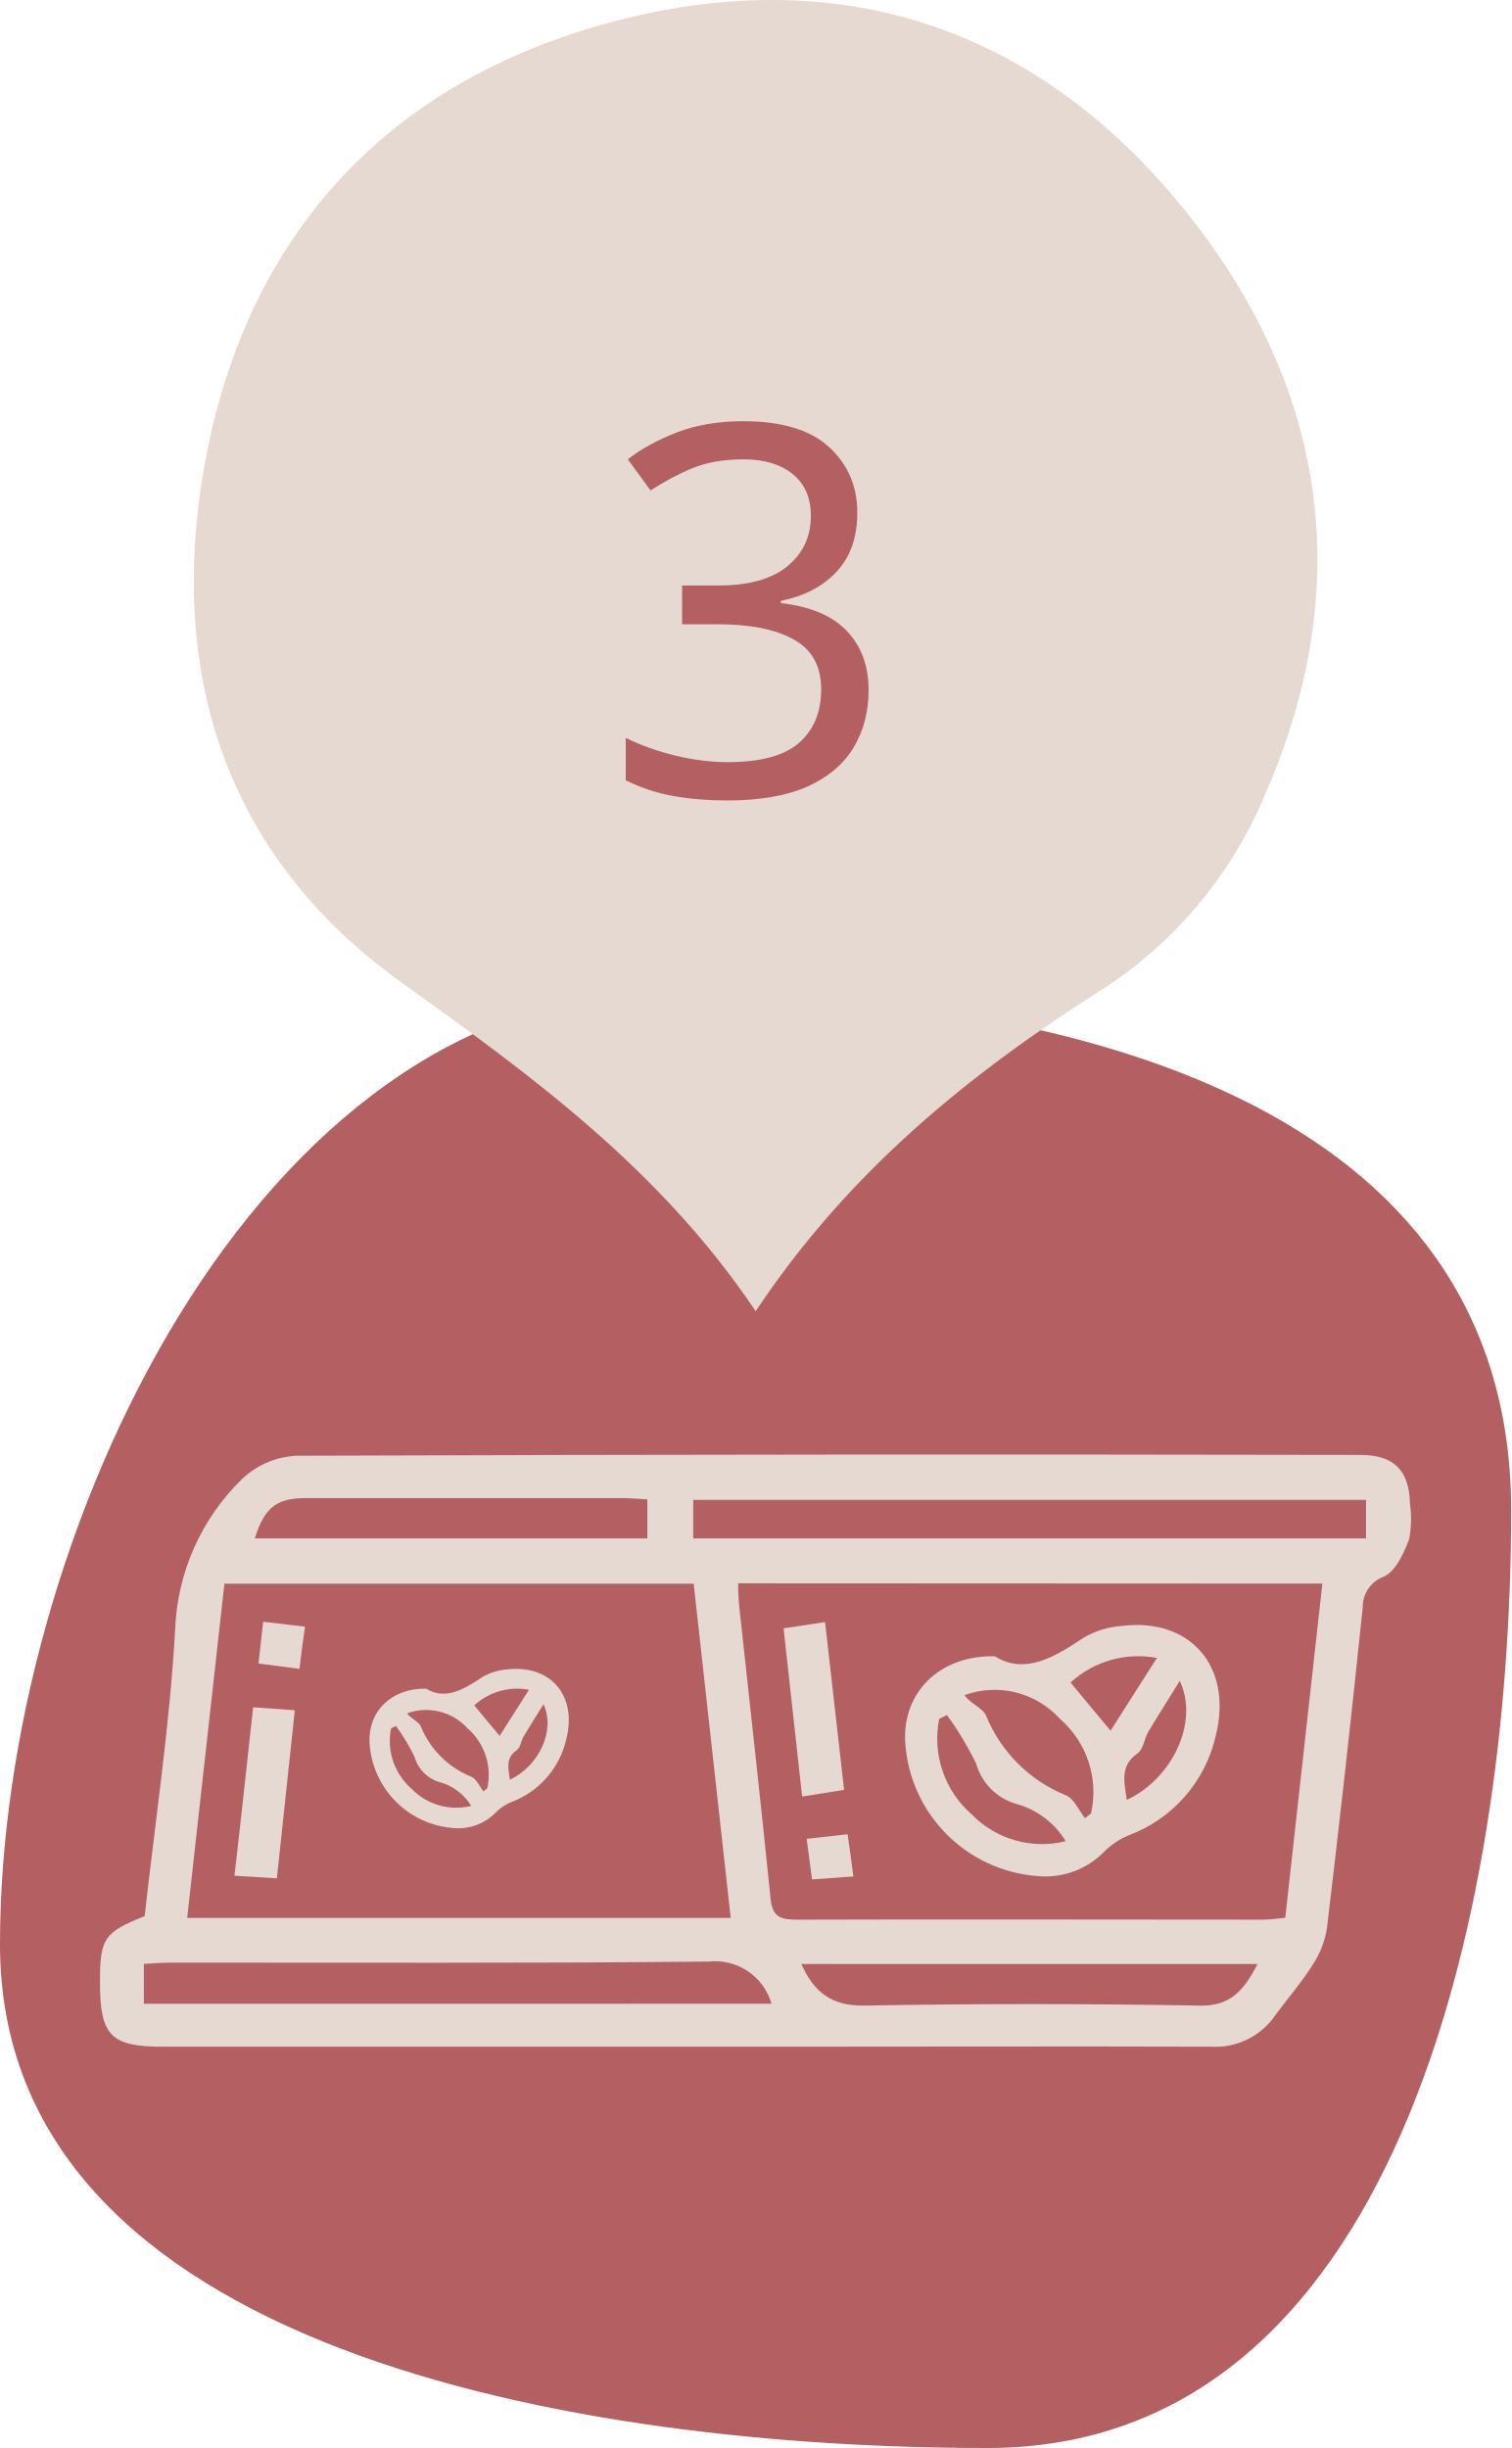
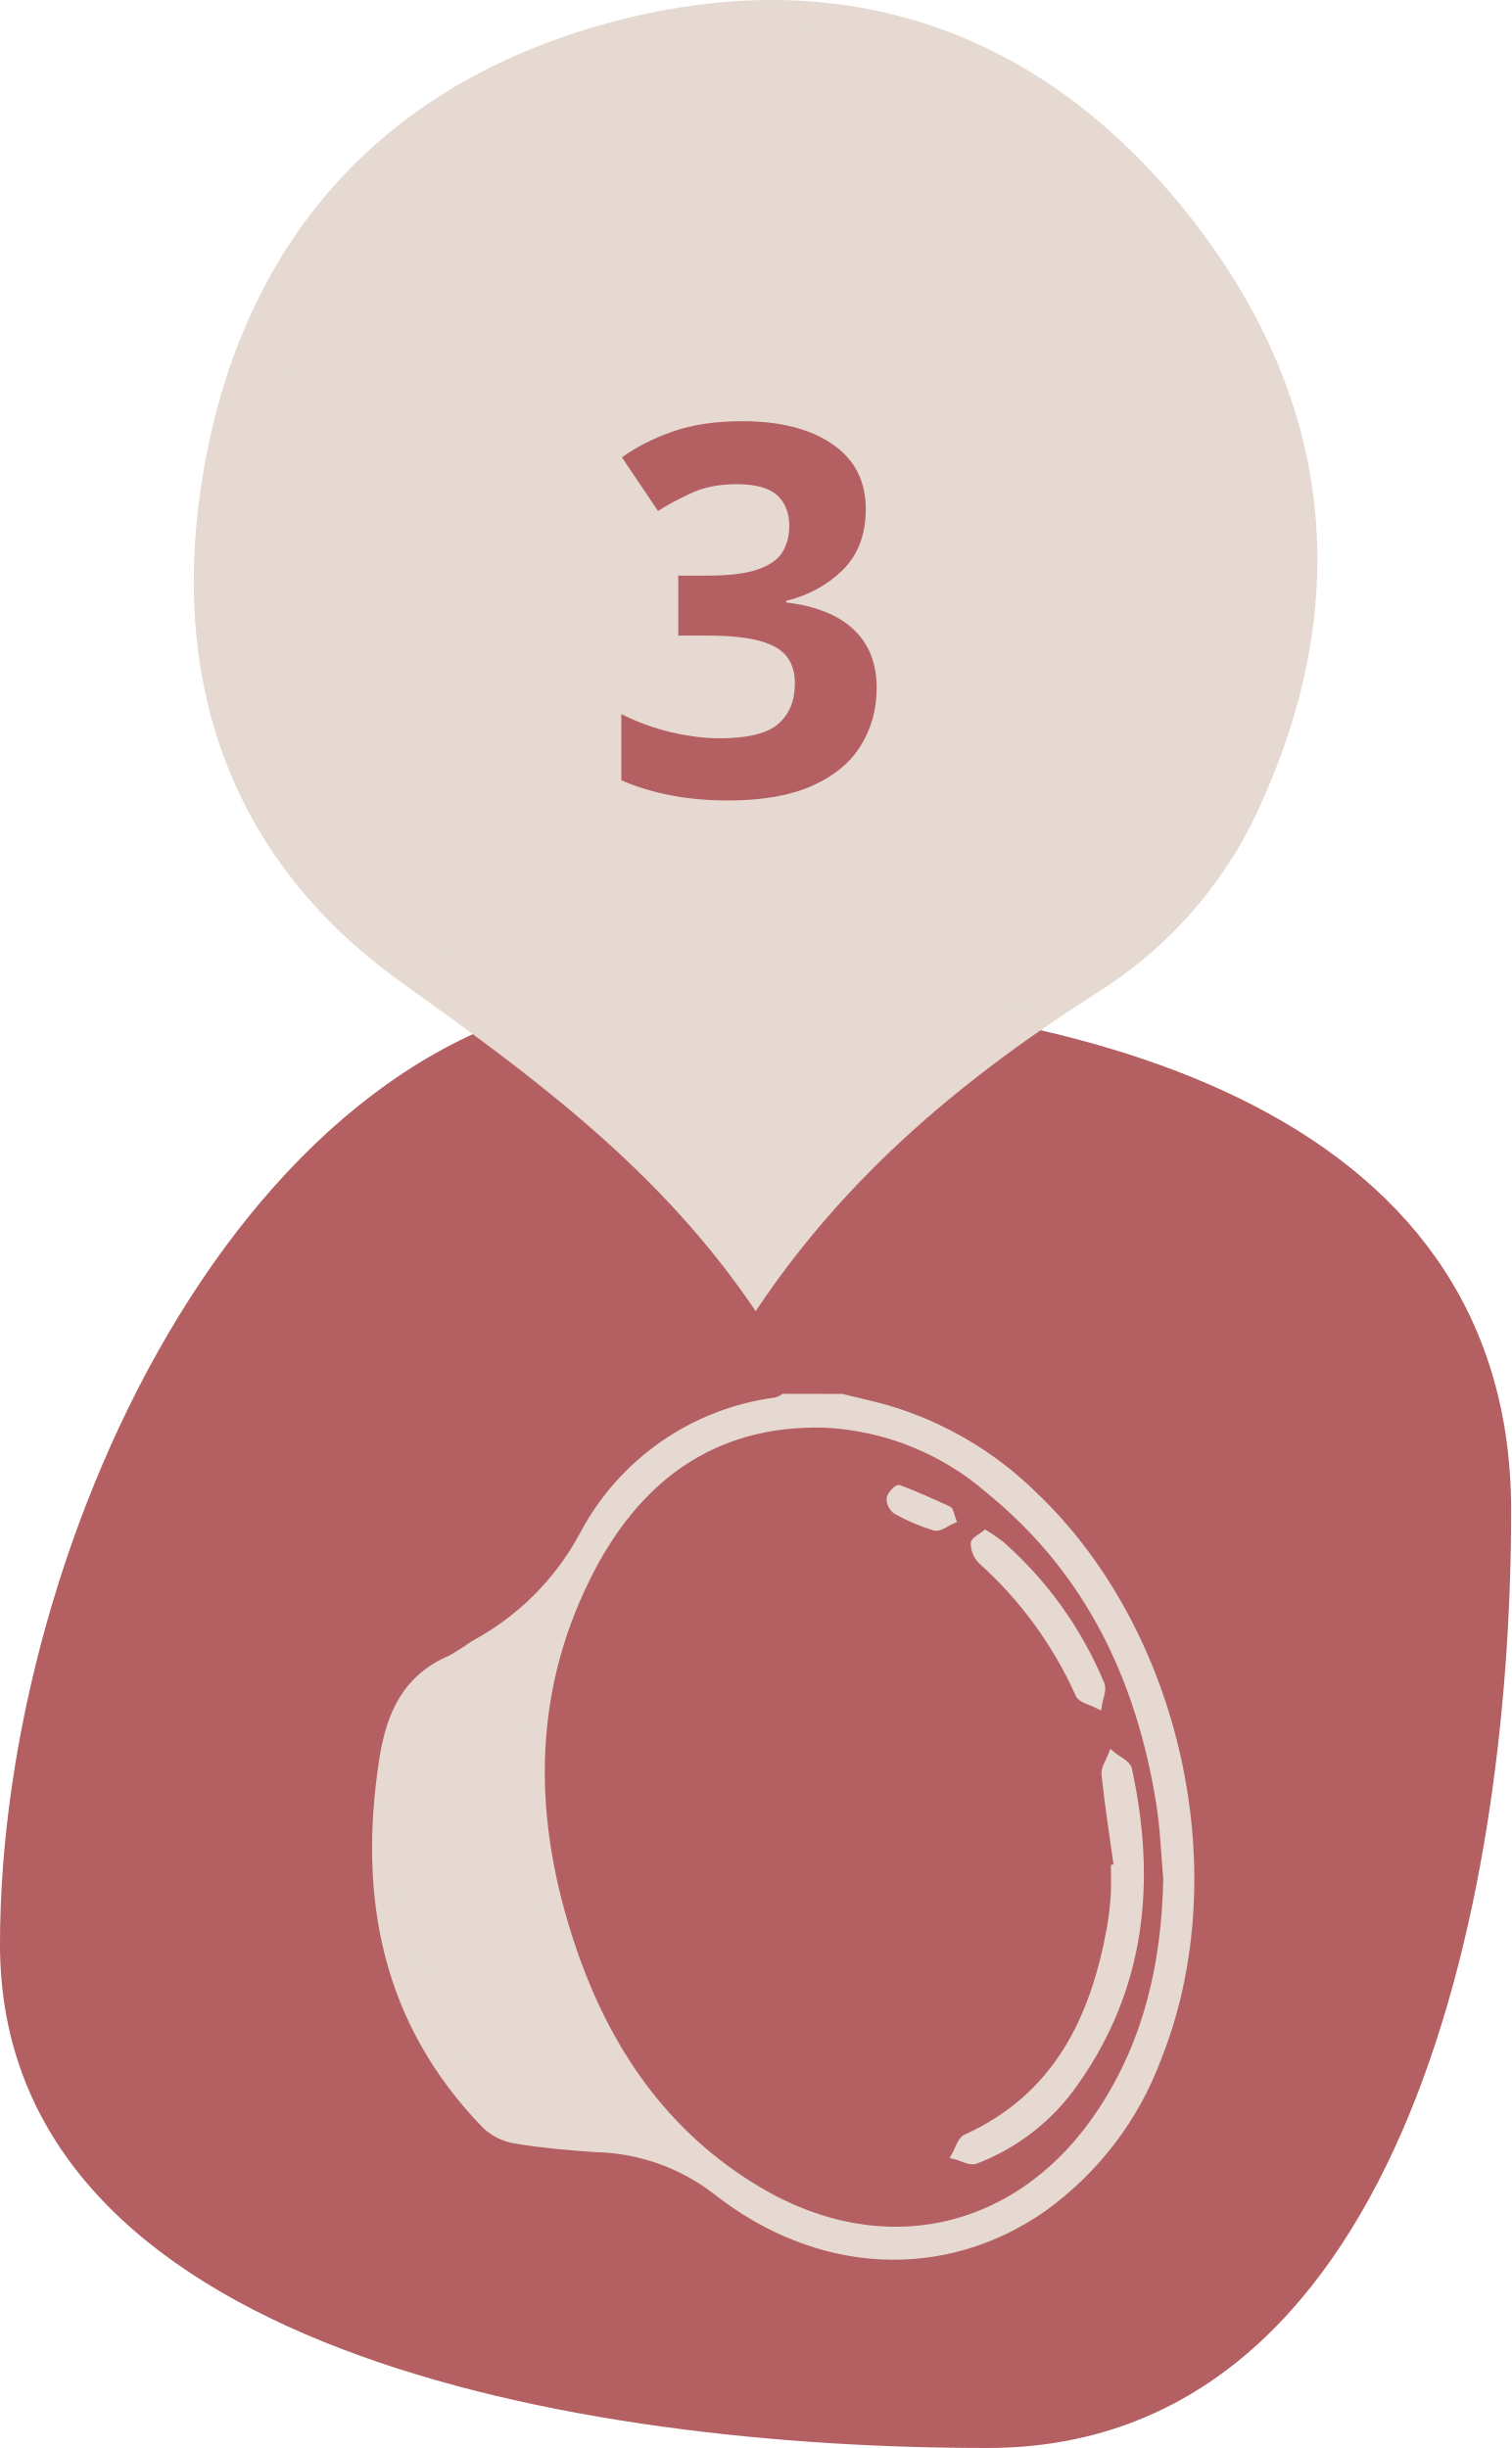
<svg xmlns="http://www.w3.org/2000/svg" width="116.968" height="189.497" viewBox="0 0 116.968 189.497">
-   <g id="Grupo_586" data-name="Grupo 586" transform="translate(-1357.516 -5121.503)">
-     <g id="Grupo_579" data-name="Grupo 579" transform="translate(1351.234 5198.279)">
-       <path id="Trazado_70" data-name="Trazado 70" d="M49.976-2.435c31.5,0,65.625,8.651,65.625,40.147s-9.037,72.574-40.534,72.574S-1.367,102.793-1.367,71.3,18.479-2.435,49.976-2.435Z" transform="translate(7.648 2.435)" fill="#b46063" />
+   <g transform="translate(-1357.516 -5121.503)">
+     <g transform="translate(1351.234 5198.279)">
+       <path d="M49.976-2.435c31.5,0,65.625,8.651,65.625,40.147s-9.037,72.574-40.534,72.574S-1.367,102.793-1.367,71.3,18.479-2.435,49.976-2.435Z" transform="translate(7.648 2.435)" fill="#b46063" />
    </g>
-     <g id="Grupo_578" data-name="Grupo 578" transform="translate(-604.745 -75.221)">
-       <path id="Trazado_417" data-name="Trazado 417" d="M24.218,170.792c.818-7.35,1.943-14.732,2.36-22.177a17.145,17.145,0,0,1,5.227-11.706,6.574,6.574,0,0,1,4.171-1.753q41.186-.148,82.371-.063c2.582,0,3.754,1.22,3.807,3.76a8.337,8.337,0,0,1-.058,2.746c-.407,1.088-1.019,2.461-1.933,2.9A2.5,2.5,0,0,0,118.5,146.9q-1.283,12.393-2.762,24.77a7.123,7.123,0,0,1-1.1,2.872c-.871,1.394-1.97,2.64-2.941,3.976a5.613,5.613,0,0,1-4.932,2.381c-11.215-.037-22.436,0-33.651,0H25.586c-3.976,0-4.821-.866-4.826-4.911C20.749,172.519,21.05,172.059,24.218,170.792ZM70.156,145.03a17.721,17.721,0,0,0,.09,1.843c.813,7.535,1.663,15.07,2.424,22.61.148,1.447.866,1.584,2.08,1.584,12.007-.037,24.014,0,36.022,0,.57,0,1.135-.09,1.732-.143.966-8.712,1.917-17.256,2.872-25.873Zm-42.648,25.9H69.581c-.966-8.712-1.917-17.277-2.867-25.873H30.391C29.43,153.716,28.479,162.222,27.508,170.935Zm39.169-29.379h52.079v-2.978H66.677Zm6.062,36.022a4.547,4.547,0,0,0-4.868-3.263c-13.924.143-27.843.074-41.766.084-.639,0-1.278.058-1.948.1v3.084ZM110.36,174.5H75.046c.993,2.2,2.35,3.258,4.879,3.216q12.931-.227,25.873,0c2.487.084,3.5-1.193,4.562-3.21ZM63.128,138.535c-.76-.042-1.283-.1-1.8-.1h-24.7c-2.244,0-3.168.8-3.881,3.115H63.128Z" transform="translate(1949.24 5174.257)" fill="#e5d9d1" />
-       <path id="Trazado_418" data-name="Trazado 418" d="M122.406,173.127c-.486-4.43-.956-8.644-1.436-13.021l3.21-.486c.491,4.34.972,8.554,1.473,12.989Z" transform="translate(1901.943 5162.666)" fill="#e5d9d1" />
-       <path id="Trazado_419" data-name="Trazado 419" d="M127.967,193.993l-3.2.232c-.143-1.056-.264-2-.417-3.142l3.168-.354C127.682,191.812,127.809,192.789,127.967,193.993Z" transform="translate(1900.348 5147.983)" fill="#e5d9d1" />
-       <path id="Trazado_420" data-name="Trazado 420" d="M40.47,185.152c.528-4.515.966-8.718,1.447-13.042l3.226.232c-.459,4.314-.913,8.564-1.389,13.01Z" transform="translate(1939.938 5156.771)" fill="#e5d9d1" />
-       <path id="Trazado_421" data-name="Trazado 421" d="M47.168,163.219,44,162.807l.359-3.237,3.242.385C47.437,161.054,47.311,162,47.168,163.219Z" transform="translate(1938.271 5162.689)" fill="#e5d9d1" />
-       <path id="Trazado_423" data-name="Trazado 423" d="M126.744,50.963c2.358,1.462,4.622.063,6.938-1.474a6.882,6.882,0,0,1,2.928-.877c5.279-.637,8.569,3.172,7.244,8.471a10.752,10.752,0,0,1-6.788,7.755,5.81,5.81,0,0,0-1.859,1.258,6.336,6.336,0,0,1-5.082,1.887,11.088,11.088,0,0,1-10.318-10.42C119.618,53.781,122.436,50.881,126.744,50.963ZM133.729,63.5l.464-.369a7.509,7.509,0,0,0-2.417-7.335,6.824,6.824,0,0,0-7.378-1.824c.464.668,1.419.987,1.678,1.6a11.206,11.206,0,0,0,6.195,6.163C132.891,62,133.241,62.9,133.729,63.5Zm-10.688-7.987-.6.295a7.777,7.777,0,0,0,2.52,7.4,7.6,7.6,0,0,0,7.272,2.071,6.487,6.487,0,0,0-3.758-2.869,4.518,4.518,0,0,1-3.176-3.145A25.21,25.21,0,0,0,123.041,55.515Zm13.919,6.572c3.514-1.647,5.621-6.01,4.1-9.217-.9,1.466-1.69,2.693-2.429,3.931-.318.542-.393,1.376-.829,1.674C136.386,59.457,136.779,60.727,136.96,62.087Zm-1.25-5.369,3.581-5.621a7.751,7.751,0,0,0-6.682,1.9c1.108,1.352,2.17,2.618,3.1,3.73Z" transform="translate(1912.517 5273.97)" fill="#e5d9d1" />
-       <path id="Trazado_424" data-name="Trazado 424" d="M124.2,50.077c1.494.927,2.929.04,4.4-.934a4.361,4.361,0,0,1,1.856-.555c3.345-.4,5.43,2.01,4.59,5.367a6.813,6.813,0,0,1-4.3,4.914,3.681,3.681,0,0,0-1.178.8,4.015,4.015,0,0,1-3.22,1.2,7.026,7.026,0,0,1-6.538-6.6C119.683,51.862,121.469,50.024,124.2,50.077Zm4.426,7.945.294-.234a4.758,4.758,0,0,0-1.532-4.648,4.324,4.324,0,0,0-4.675-1.156c.294.423.9.625,1.063,1.014A7.1,7.1,0,0,0,127.7,56.9C128.094,57.073,128.316,57.638,128.625,58.022Zm-6.772-5.061-.381.187a4.928,4.928,0,0,0,1.6,4.69,4.814,4.814,0,0,0,4.608,1.313,4.11,4.11,0,0,0-2.381-1.818,2.863,2.863,0,0,1-2.012-1.993A15.974,15.974,0,0,0,121.853,52.961Zm8.819,4.164c2.227-1.044,3.562-3.808,2.6-5.841-.573.929-1.071,1.706-1.539,2.491-.2.344-.249.872-.526,1.061C130.308,55.459,130.558,56.263,130.672,57.125Zm-.792-3.4,2.269-3.562a4.911,4.911,0,0,0-4.234,1.205c.7.857,1.375,1.659,1.965,2.364Z" transform="translate(1871.055 5277.365)" fill="#e5d9d1" />
+     <g transform="translate(-651.486 -75.497)">
+       <path d="M150.85,131.24c-7.44-11.06-17.39-18.25-27.5-25.51-13.5-9.69-18-23.81-15.2-39.75,3.1-17.67,13.8-29.63,31.11-34.41,17.67-4.88,33.14.06,44.69,14.3,11.1,13.69,13.5,29.2,6.21,45.65a33,33,0,0,1-12.39,14.75C167.42,112.83,158.08,120.38,150.85,131.24Zm.66-11.54c2.9-2.76,6.23-6.34,10-9.41s8.33-5.54,12.11-8.77c3.46-3,7-6.21,9.37-10,9-14.29,5.44-34.27-7.66-46a36.79,36.79,0,0,0-47.2-1.67c-19.13,15-19.31,44.11-.5,57.59,8.05,5.79,15.78,12.05,23.88,18.26Z" transform="translate(1916.644 5167.257)" fill="#e5d9d1" />
+       <path d="M2051.631,5203.611l-18.347,16.054-5.963,22.016,5.963,19.264,13.3,14.219s15.595,12.843,17.429,13.76,11.467-3.211,11.467-3.211,13.76-10.091,15.136-12.384,9.632-11.925,11.008-14.677,8.256-12.843,7.8-16.971-10.55-27.062-10.55-27.062l-26.6-14.678Z" transform="translate(-0.383 -0.941)" fill="#e5d9d1" />
+       <text transform="translate(2068 5258.558)" fill="#b46063" font-size="40" font-family="Gotham-Bold, Gotham" font-weight="700">
+         <tspan x="-12.42" y="0">3</tspan>
+       </text>
    </g>
-     <g id="Grupo_580" data-name="Grupo 580" transform="translate(-651.486 -75.497)">
-       <path id="Trazado_422" data-name="Trazado 422" d="M150.85,131.24c-7.44-11.06-17.39-18.25-27.5-25.51-13.5-9.69-18-23.81-15.2-39.75,3.1-17.67,13.8-29.63,31.11-34.41,17.67-4.88,33.14.06,44.69,14.3,11.1,13.69,13.5,29.2,6.21,45.65a33,33,0,0,1-12.39,14.75C167.42,112.83,158.08,120.38,150.85,131.24Zm.66-11.54c2.9-2.76,6.23-6.34,10-9.41s8.33-5.54,12.11-8.77c3.46-3,7-6.21,9.37-10,9-14.29,5.44-34.27-7.66-46a36.79,36.79,0,0,0-47.2-1.67c-19.13,15-19.31,44.11-.5,57.59,8.05,5.79,15.78,12.05,23.88,18.26Z" transform="translate(1916.644 5167.257)" fill="#e5d9d1" />
-       <path id="Trazado_425" data-name="Trazado 425" d="M2051.631,5203.611l-18.347,16.054-5.963,22.016,5.963,19.264,13.3,14.219s15.595,12.843,17.429,13.76,11.467-3.211,11.467-3.211,13.76-10.091,15.136-12.384,9.632-11.925,11.008-14.677,8.256-12.843,7.8-16.971-10.55-27.062-10.55-27.062l-26.6-14.678Z" transform="translate(-0.383 -0.941)" fill="#e5d9d1" />
-       <text id="_3" data-name="3" transform="translate(2068 5258.558)" fill="#b46063" font-size="40" font-family="Gotham-Medium, Gotham" font-weight="500">
-         <tspan x="-12.36" y="0">3</tspan>
-       </text>
+     <g transform="translate(640.805 4892.893)">
+       <path d="M781.873,336.763c1.168.287,2.345.54,3.5.866a27.161,27.161,0,0,1,11.374,6.69c11.145,10.571,15.292,29.241,9.644,43.515a25.088,25.088,0,0,1-9.012,11.795c-7.543,5.22-17.236,4.928-25.272-1.4a15.769,15.769,0,0,0-9.3-3.273c-2.071-.144-4.147-.325-6.193-.663a4.441,4.441,0,0,1-2.34-1.147c-7.762-8-9.61-17.644-7.956-28.34.549-3.547,1.821-6.34,5.28-7.816a19.233,19.233,0,0,0,1.748-1.117,20.673,20.673,0,0,0,8.464-8.436,19.783,19.783,0,0,1,14.949-10.4,2.42,2.42,0,0,0,.608-.284ZM807,374.045c-.175-1.95-.237-3.919-.546-5.849-1.536-9.6-5.485-17.93-13.161-24.184a20.894,20.894,0,0,0-12.773-5.139c-8.746-.225-14.626,4.352-18.343,11.831-4.62,9.295-4.419,18.947-1.173,28.6,2.649,7.88,7.119,14.484,14.4,18.822,9.743,5.8,20.362,3.317,26.569-6.154C805.538,386.541,806.877,380.472,807,374.045Zm-49.027-18.788c-2.873,1.882-5.525,3.6-8.147,5.363a1.834,1.834,0,0,0-.605.994c-2.64,9.589-2.037,18.71,3.856,27.1,1.661,2.366,3.482,4.272,6.706,3.974a12.657,12.657,0,0,1,2.235.217c1.378.124,2.758.235,4.338.368C757.028,379.17,755.847,373.816,757.977,355.257Z" transform="translate(0 0)" fill="#e5d9d1" stroke="#e5d9d1" stroke-width="0.5" />
+       <path d="M760.014,374.415c-2.13,18.559-.949,23.913,8.382,38.017-1.58-.133-2.96-.244-4.338-.368a12.651,12.651,0,0,0-2.235-.217c-3.223.3-5.044-1.608-6.706-3.974-5.893-8.392-6.5-17.513-3.856-27.1a1.835,1.835,0,0,1,.605-.994C754.488,378.015,757.14,376.3,760.014,374.415Z" transform="translate(-2.037 -19.158)" fill="#e5d9d1" stroke="#e5d9d1" stroke-width="0.5" />
+       <g transform="translate(785.583 343.808)">
+         <path d="M831.4,352.761c-1.271-.583-2.546-1.165-3.855-1.653-.136-.051-.667.484-.708.789a1.178,1.178,0,0,0,.488.973,14.758,14.758,0,0,0,2.982,1.269c.392.107.94-.354,1.41-.554C831.525,353.066,831.509,352.812,831.4,352.761Z" transform="translate(-826.833 -351.105)" fill="#e5d9d1" stroke="#e5d9d1" stroke-width="0.5" />
+         <path d="M848.21,370.7c.2.432,1.011.582,1.538.862.082-.555.4-1.211.21-1.65a29.4,29.4,0,0,0-7.77-10.85,14.311,14.311,0,0,0-1.2-.83c-.353.293-.882.534-.879.77a1.944,1.944,0,0,0,.516,1.319A30.819,30.819,0,0,1,848.21,370.7Z" transform="translate(-833.589 -354.734)" fill="#e5d9d1" stroke="#e5d9d1" stroke-width="0.5" />
+         <path d="M850.532,394.207c-.1-.461-.865-.779-1.32-1.163-.191.524-.591,1.07-.538,1.569.254,2.4.631,4.793.964,7.188l-.239.026c0,.693.038,1.387-.009,2.076a23.623,23.623,0,0,1-.3,2.579c-1.281,7.085-4.167,13.059-11.167,16.234-.418.19-.587.929-.871,1.413.552.135,1.2.53,1.639.363a16.555,16.555,0,0,0,7.666-5.988C851.629,411.085,852.4,402.852,850.532,394.207Z" transform="translate(-832.035 -372.444)" fill="#e5d9d1" stroke="#e5d9d1" stroke-width="0.5" />
+       </g>
    </g>
  </g>
</svg>
